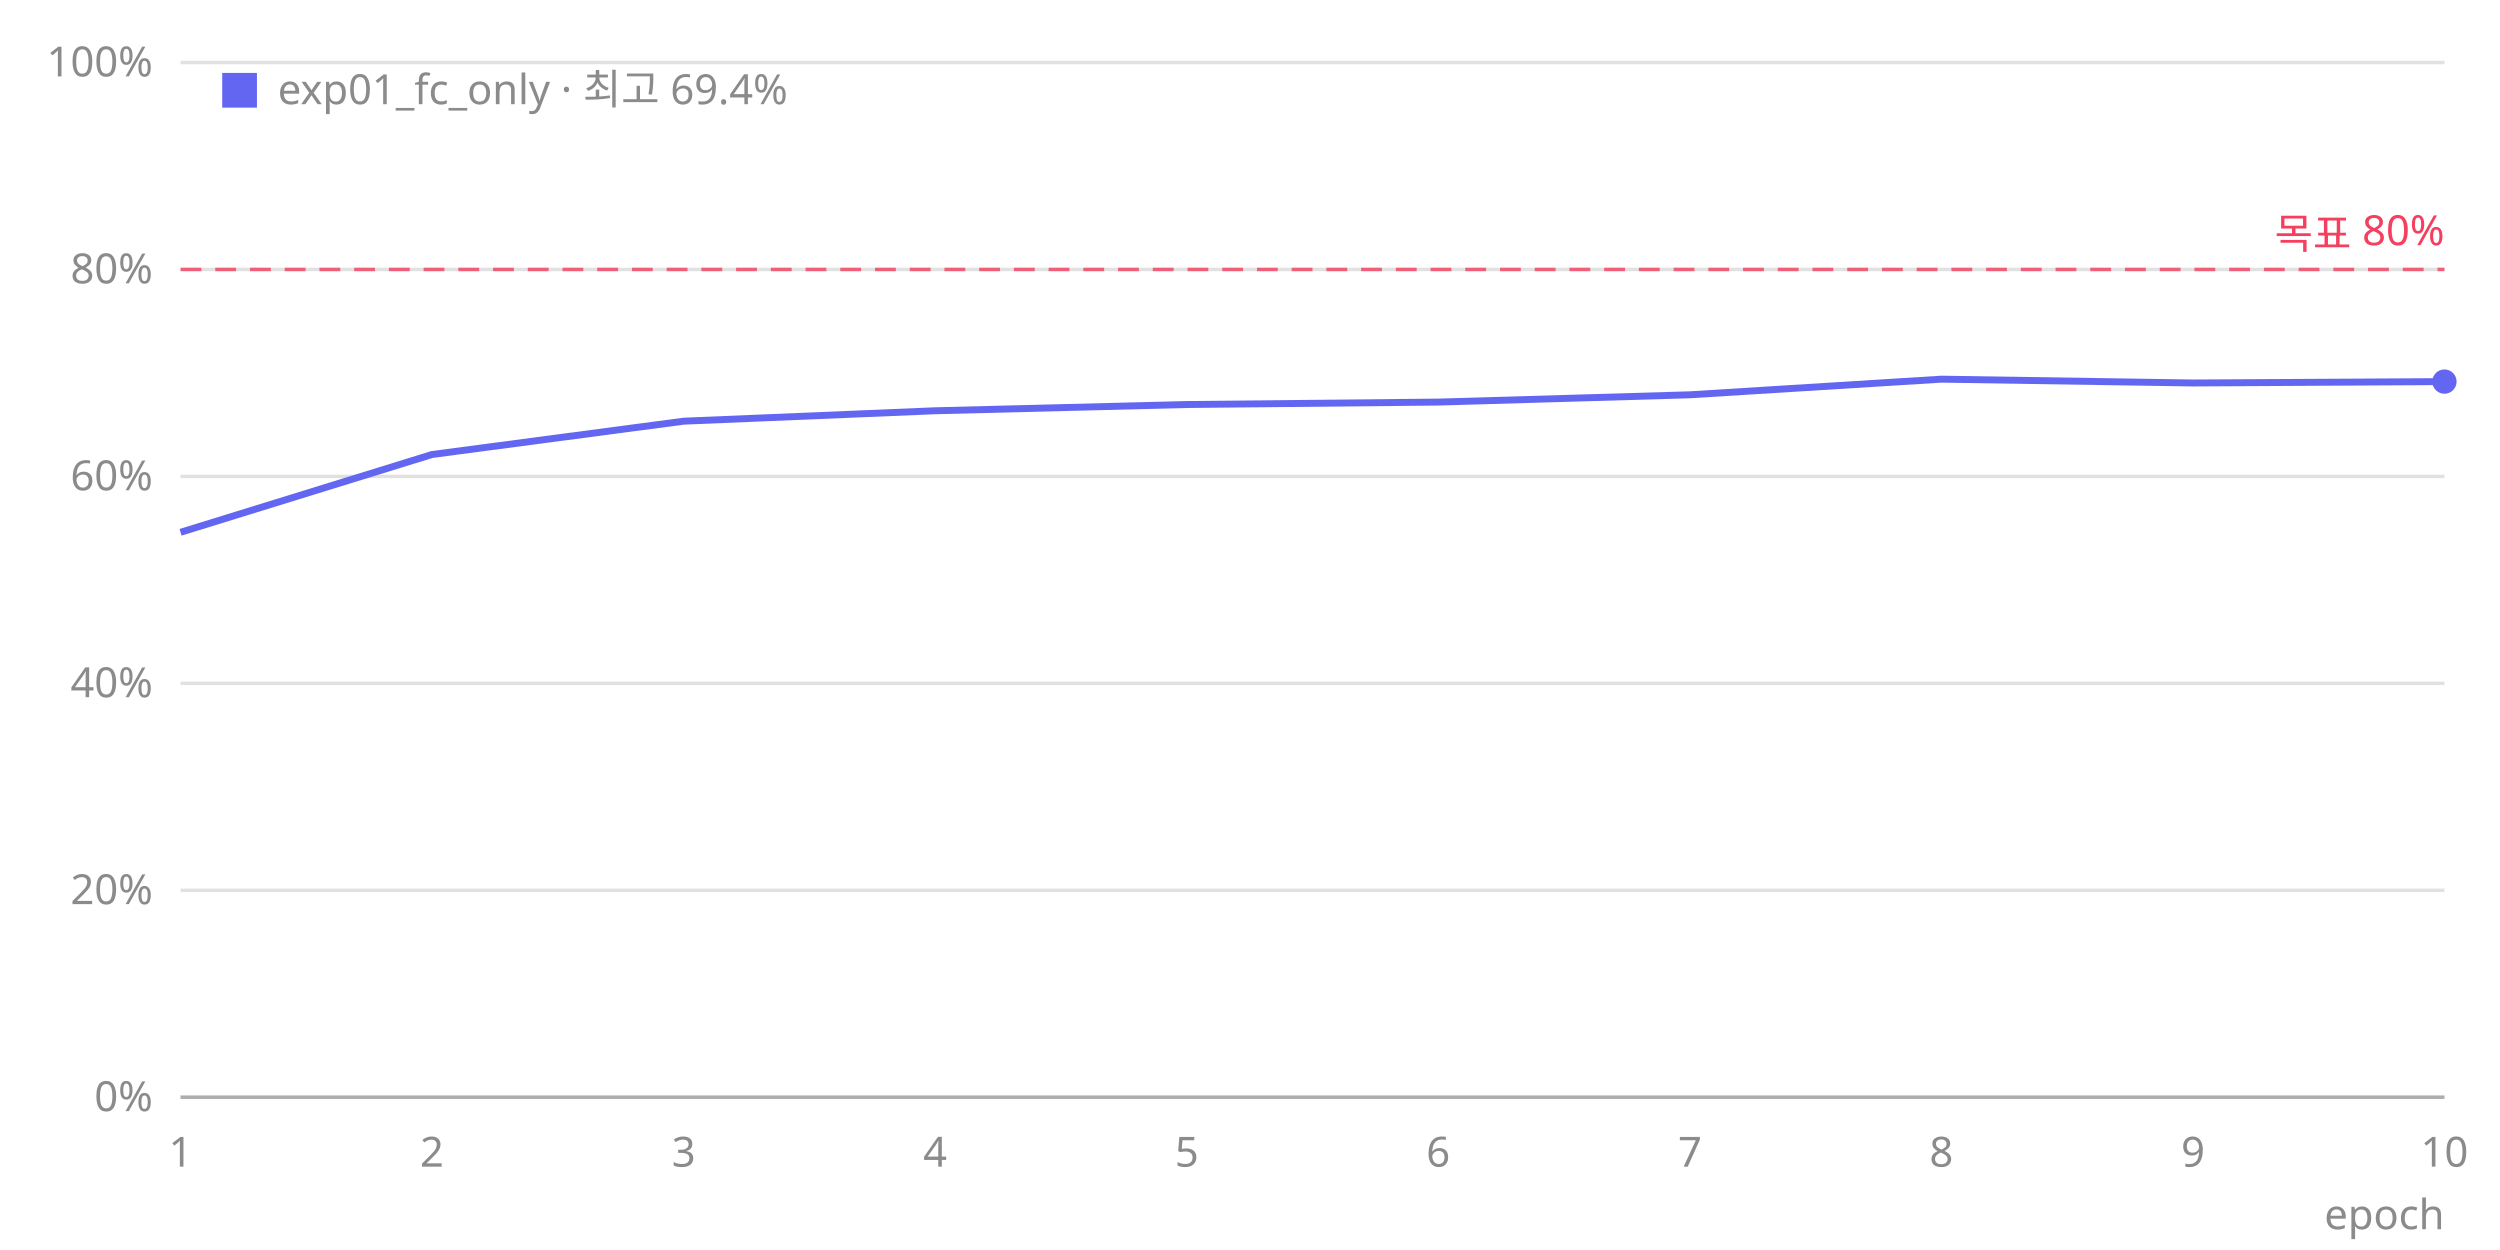
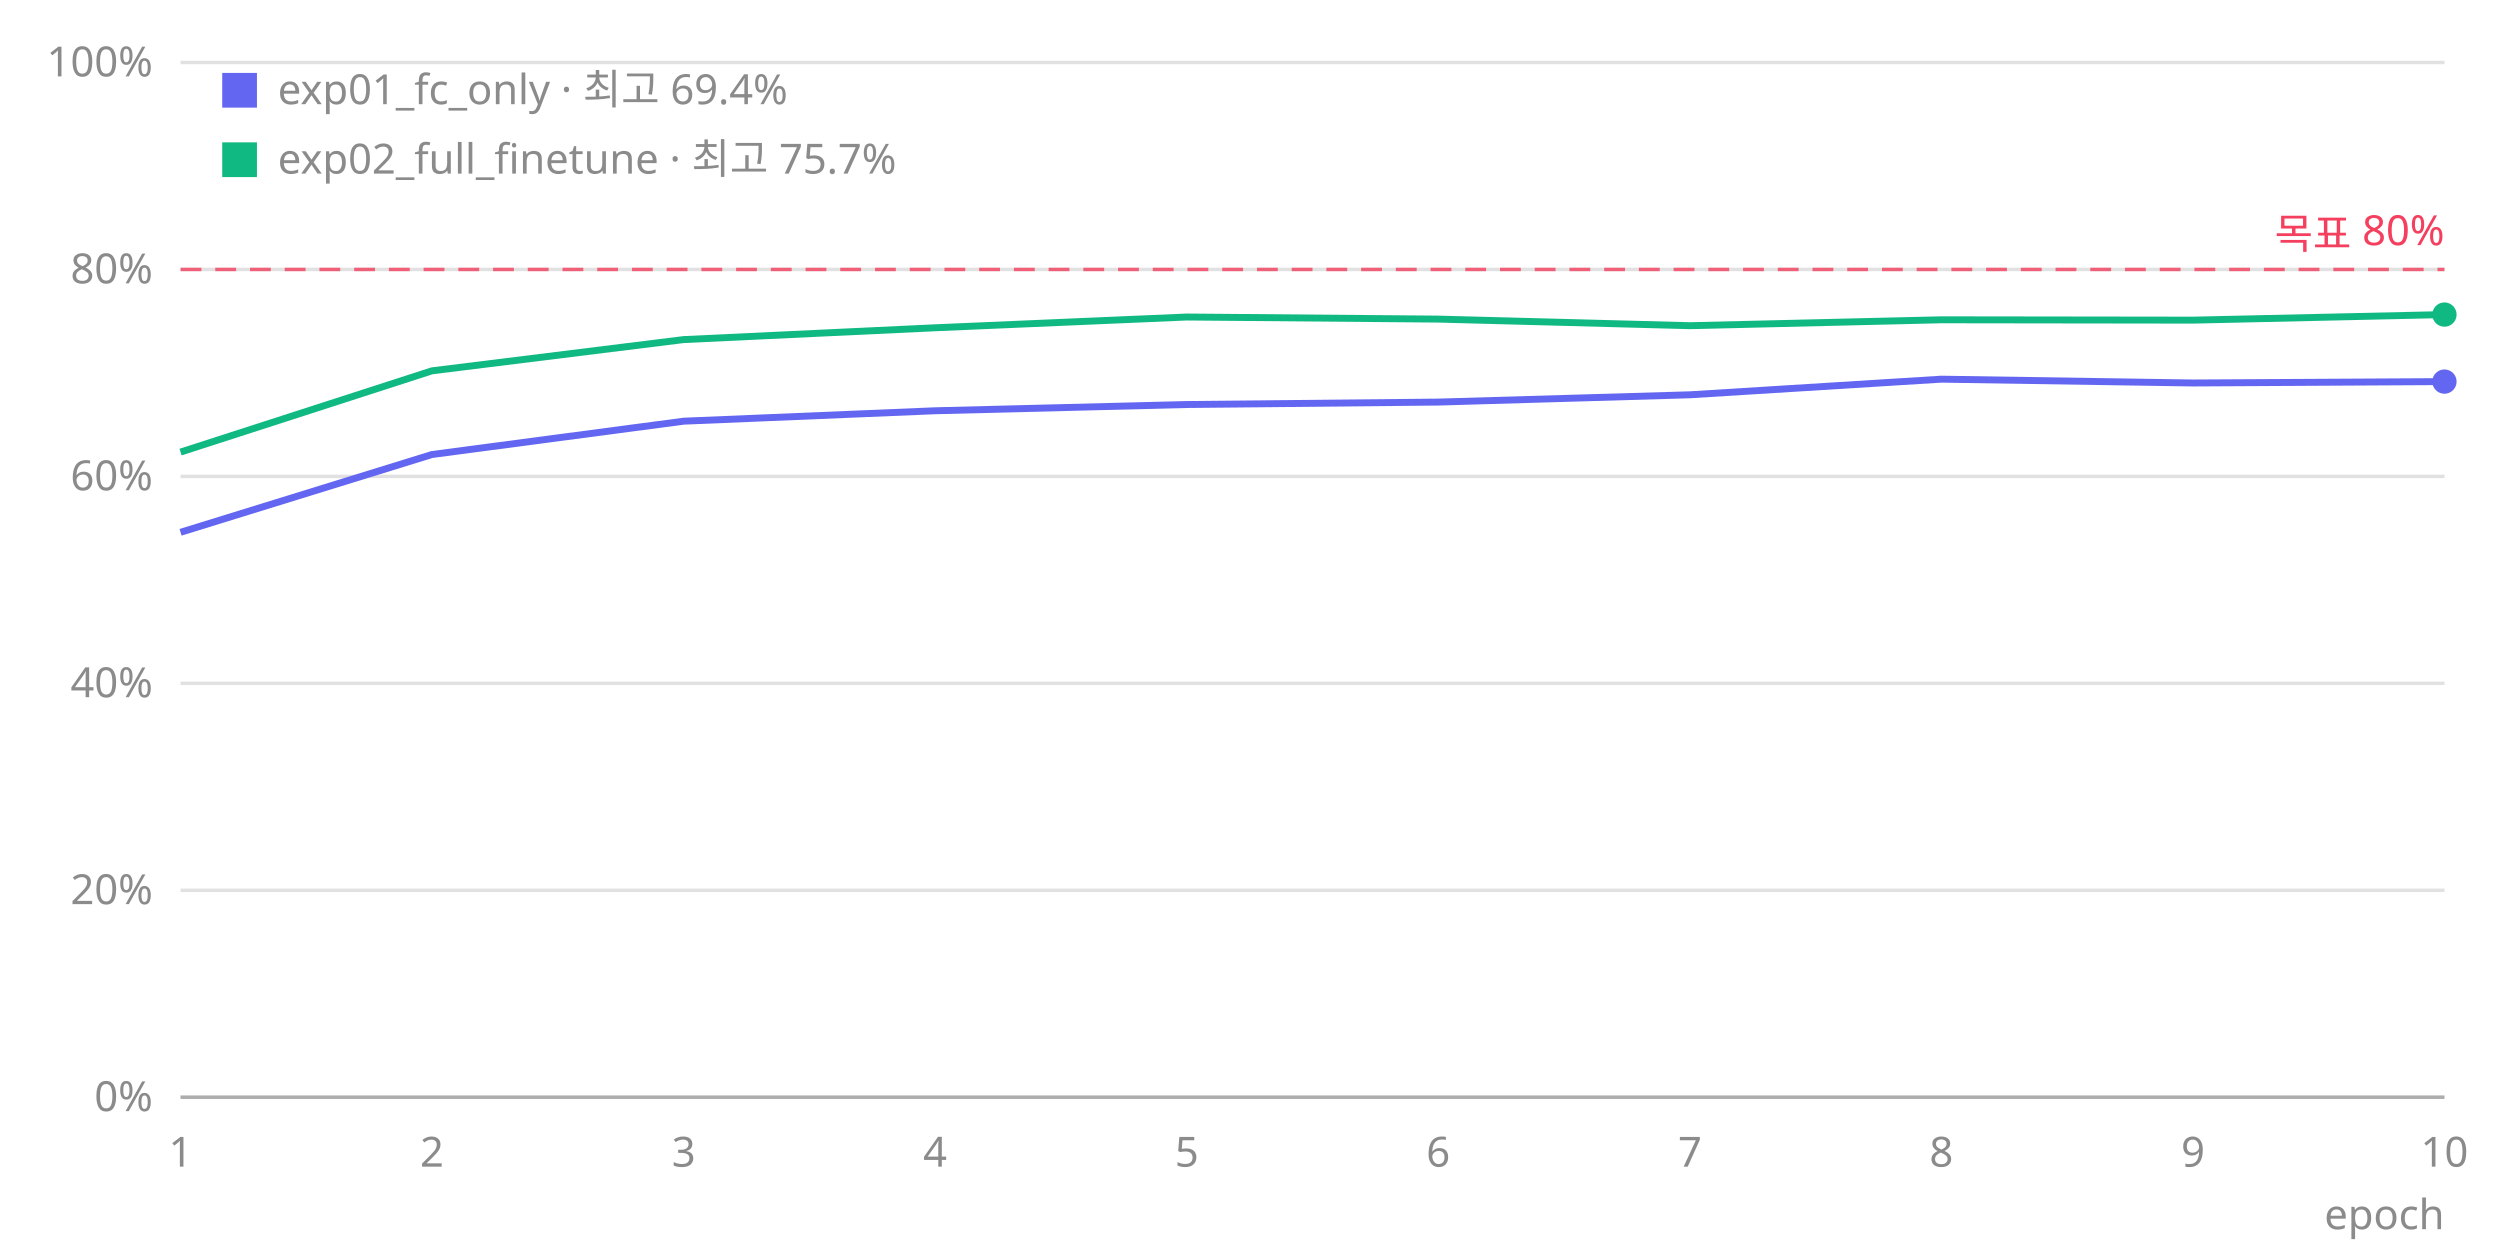
<svg xmlns="http://www.w3.org/2000/svg" width="720" height="360" viewBox="0 0 720 360" font-family="sans-serif">
  <line x1="52" y1="316.0" x2="704" y2="316.0" stroke="#8b8b8b" stroke-opacity="0.25" />
  <text x="44" y="320.0" text-anchor="end" font-size="12" fill="#8b8b8b">0%</text>
  <line x1="52" y1="256.4" x2="704" y2="256.4" stroke="#8b8b8b" stroke-opacity="0.25" />
  <text x="44" y="260.4" text-anchor="end" font-size="12" fill="#8b8b8b">20%</text>
  <line x1="52" y1="196.8" x2="704" y2="196.8" stroke="#8b8b8b" stroke-opacity="0.25" />
  <text x="44" y="200.8" text-anchor="end" font-size="12" fill="#8b8b8b">40%</text>
  <line x1="52" y1="137.2" x2="704" y2="137.2" stroke="#8b8b8b" stroke-opacity="0.25" />
  <text x="44" y="141.2" text-anchor="end" font-size="12" fill="#8b8b8b">60%</text>
  <line x1="52" y1="77.6" x2="704" y2="77.6" stroke="#8b8b8b" stroke-opacity="0.25" />
  <text x="44" y="81.6" text-anchor="end" font-size="12" fill="#8b8b8b">80%</text>
  <line x1="52" y1="18.0" x2="704" y2="18.0" stroke="#8b8b8b" stroke-opacity="0.25" />
  <text x="44" y="22.0" text-anchor="end" font-size="12" fill="#8b8b8b">100%</text>
  <line x1="52" y1="77.6" x2="704" y2="77.6" stroke="#F43F5E" stroke-dasharray="6 4" stroke-opacity="0.8" />
  <text x="704" y="71.6" text-anchor="end" font-size="12" fill="#F43F5E">목표 80%</text>
  <text x="52.0" y="336" text-anchor="middle" font-size="12" fill="#8b8b8b">1</text>
  <text x="124.4" y="336" text-anchor="middle" font-size="12" fill="#8b8b8b">2</text>
  <text x="196.9" y="336" text-anchor="middle" font-size="12" fill="#8b8b8b">3</text>
  <text x="269.3" y="336" text-anchor="middle" font-size="12" fill="#8b8b8b">4</text>
  <text x="341.8" y="336" text-anchor="middle" font-size="12" fill="#8b8b8b">5</text>
  <text x="414.2" y="336" text-anchor="middle" font-size="12" fill="#8b8b8b">6</text>
  <text x="486.7" y="336" text-anchor="middle" font-size="12" fill="#8b8b8b">7</text>
  <text x="559.1" y="336" text-anchor="middle" font-size="12" fill="#8b8b8b">8</text>
  <text x="631.6" y="336" text-anchor="middle" font-size="12" fill="#8b8b8b">9</text>
  <text x="704.0" y="336" text-anchor="middle" font-size="12" fill="#8b8b8b">10</text>
  <text x="704" y="354" text-anchor="end" font-size="12" fill="#8b8b8b">epoch</text>
  <polyline points="52.0,153.3 124.4,130.9 196.9,121.3 269.3,118.3 341.8,116.5 414.2,115.8 486.7,113.7 559.1,109.2 631.6,110.3 704.0,109.9" fill="none" stroke="#6366F1" stroke-width="2" stroke-linejoin="round" />
  <circle cx="704.0" cy="109.9" r="3.5" fill="#6366F1" />
  <rect x="64" y="21" width="10" height="10" fill="#6366F1" />
  <text x="80" y="30" font-size="12" fill="#8b8b8b">exp01_fc_only · 최고 69.4%</text>
+   <polyline points="52.0,130.2 124.4,106.8 196.9,97.8 269.3,94.4 341.8,91.3 414.2,91.9 486.7,93.8 559.1,92.1 631.6,92.2 704.0,90.6" fill="none" stroke="#10B981" stroke-width="2" stroke-linejoin="round" />
+   <circle cx="704.0" cy="90.6" r="3.5" fill="#10B981" />
+   <rect x="64" y="41" width="10" height="10" fill="#10B981" />
+   <text x="80" y="50" font-size="12" fill="#8b8b8b">exp02_full_finetune · 최고 75.7%</text>
  <line x1="52" y1="316" x2="704" y2="316" stroke="#8b8b8b" stroke-opacity="0.6" />
</svg>
